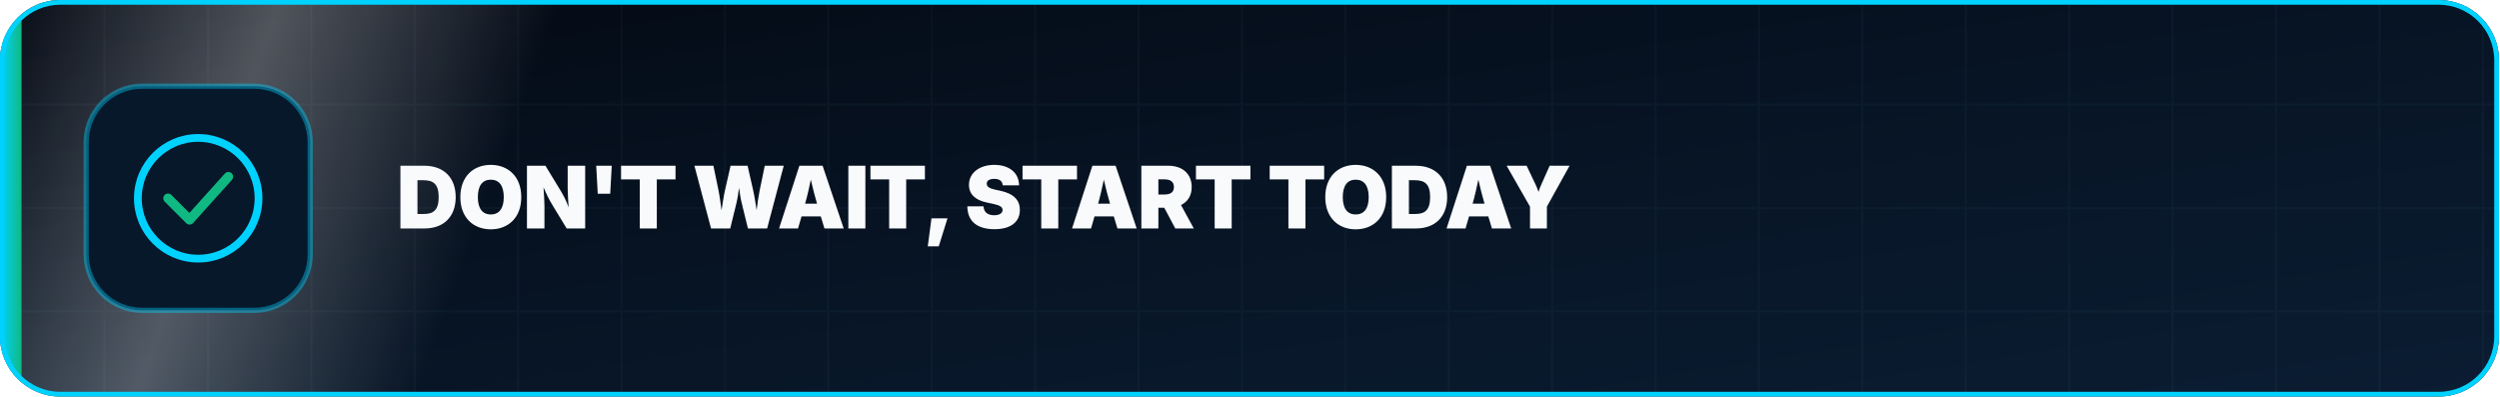
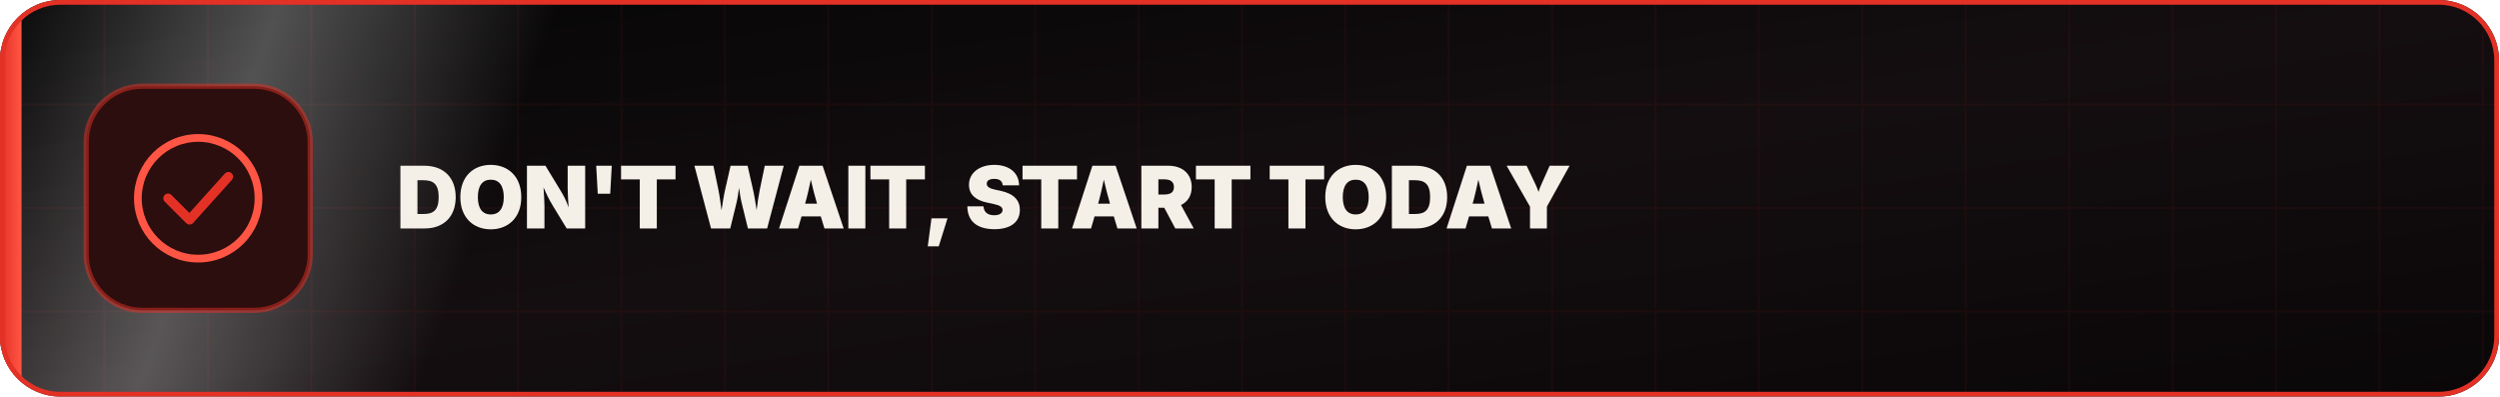
<svg xmlns="http://www.w3.org/2000/svg" width="580" height="92" viewBox="0 0 580 92" role="img" aria-labelledby="t1 d1">
  <defs>
    <style>
      .glow-stroke { animation: borderPulse 3s ease-in-out infinite; }
      .laser-sweep { animation: sweep 6s ease-in-out infinite; }
      @keyframes borderPulse {
-         0%, 100% { stroke-opacity: 0.35; filter: drop-shadow(0 0 2px rgba(0, 210, 255, 0.25)); }
-         50% { stroke-opacity: 0.90; filter: drop-shadow(0 0 10px rgba(0, 210, 255, 0.75)); }
+         0%, 100% { stroke-opacity: 0.35; filter: drop-shadow(0 0 2px rgba(227, 49, 38, 0.25)); }
+         50% { stroke-opacity: 0.90; filter: drop-shadow(0 0 10px rgba(227, 49, 38, 0.75)); }
      }
      @keyframes sweep {
        0% { transform: translateX(-160px); opacity: 0; }
        20% { opacity: 0.25; }
        45%, 100% { transform: translateX(650px); opacity: 0; }
      }
      @media (prefers-reduced-motion: reduce) {
        .glow-stroke, .laser-sweep { animation: none; }
      }
    </style>
    <linearGradient id="bg1" x1="0" y1="0" x2="1" y2="1">
-       <stop offset="0" stop-color="#040913" />
-       <stop offset="0.5" stop-color="#071424" />
-       <stop offset="1" stop-color="#0B1D33" />
+       <stop offset="0" stop-color="#050505" />
+       <stop offset="0.5" stop-color="#140E10" />
+       <stop offset="1" stop-color="#0A0708" />
    </linearGradient>
    <linearGradient id="cyanAccent" x1="0" y1="0" x2="1" y2="0">
-       <stop offset="0" stop-color="#00D2FF" />
-       <stop offset="1" stop-color="#10B981" />
+       <stop offset="0" stop-color="#E33126" />
+       <stop offset="1" stop-color="#FF5544" />
    </linearGradient>
    <linearGradient id="sheen1" x1="0" y1="0" x2="1" y2="0">
      <stop offset="0" stop-color="#FFFFFF" stop-opacity="0" />
      <stop offset="0.5" stop-color="#FFFFFF" stop-opacity="0.30" />
      <stop offset="1" stop-color="#FFFFFF" stop-opacity="0" />
    </linearGradient>
    <pattern id="grid1" width="24" height="24" patternUnits="userSpaceOnUse">
-       <path d="M 24 0 L 0 0 0 24" fill="none" stroke="#75B5DE" stroke-opacity="0.04" />
+       <path d="M 24 0 L 0 0 0 24" fill="none" stroke="#E33126" stroke-opacity="0.06" />
    </pattern>
    <clipPath id="clip1">
      <rect width="580" height="92" rx="14" />
    </clipPath>
  </defs>
  <g clip-path="url(#clip1)">
    <rect width="580" height="92" fill="url(#bg1)" />
    <rect width="580" height="92" fill="url(#grid1)" />
    <rect class="laser-sweep" x="0" y="0" width="130" height="92" fill="url(#sheen1)" transform="skewX(-20)" />
    <rect width="5" height="92" fill="url(#cyanAccent)" />
    <g transform="translate(20, 20)">
-       <rect width="52" height="52" rx="13" fill="#07182B" stroke="#00D2FF" stroke-opacity="0.4" stroke-width="1.2" />
-       <g fill="none" stroke="#10B981" stroke-width="2.2" stroke-linecap="round" stroke-linejoin="round">
-         <circle cx="26" cy="26" r="14" stroke="#00D2FF" stroke-width="1.8" />
+       <rect width="52" height="52" rx="13" fill="#2B0E0D" stroke="#E33126" stroke-opacity="0.5" stroke-width="1.2" />
+       <g fill="none" stroke="#E33126" stroke-width="2.2" stroke-linecap="round" stroke-linejoin="round">
+         <circle cx="26" cy="26" r="14" stroke="#FF5544" stroke-width="1.8" />
        <path d="M 19 26 L 24 31 L 33 21" />
      </g>
    </g>
-     <text x="92" y="53" fill="#F8FAFC" font-family="Inter, -apple-system, BlinkMacSystemFont, sans-serif" font-size="20" font-weight="900" letter-spacing="-0.3">DON'T WAIT, START TODAY</text>
-     <rect class="glow-stroke" x="0.5" y="0.5" width="579" height="91" rx="13.5" fill="none" stroke="#00D2FF" stroke-width="1.2" />
+     <text x="92" y="53" fill="#F4F0E8" font-family="Inter, -apple-system, BlinkMacSystemFont, sans-serif" font-size="20" font-weight="900" letter-spacing="-0.3">DON'T WAIT, START TODAY</text>
+     <rect class="glow-stroke" x="0.5" y="0.5" width="579" height="91" rx="13.5" fill="none" stroke="#E33126" stroke-width="1.2" />
  </g>
</svg>
